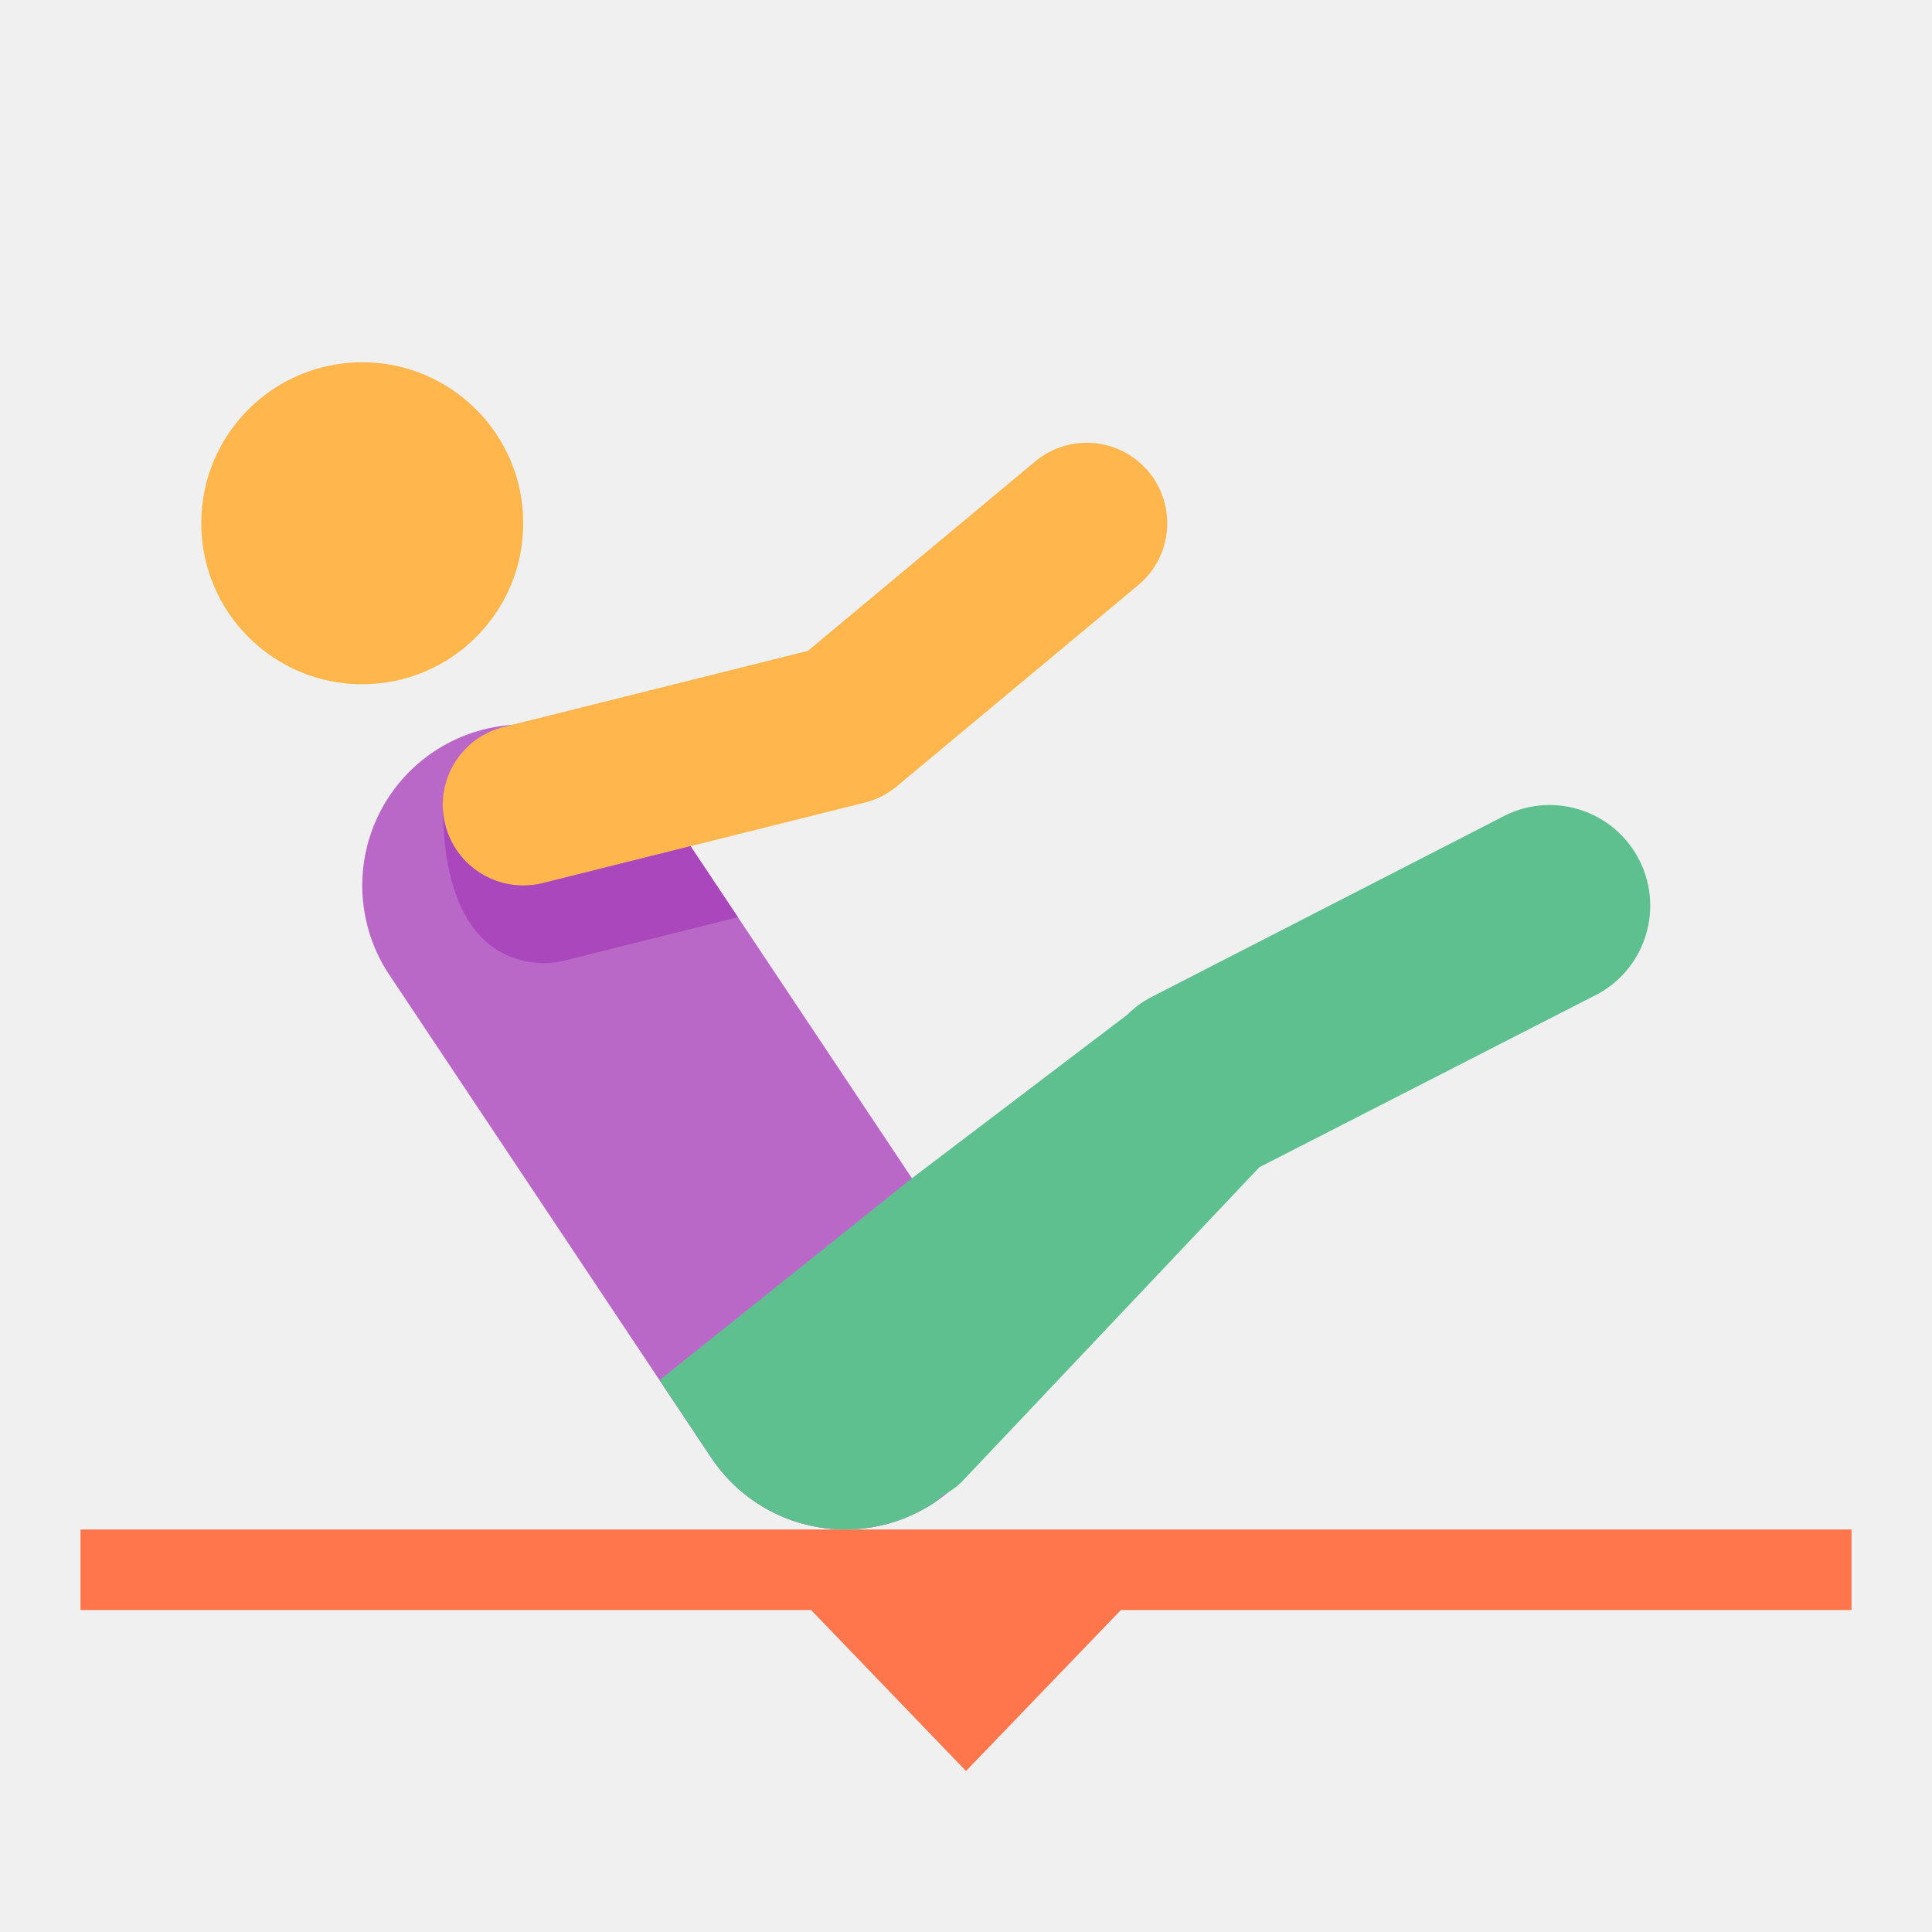
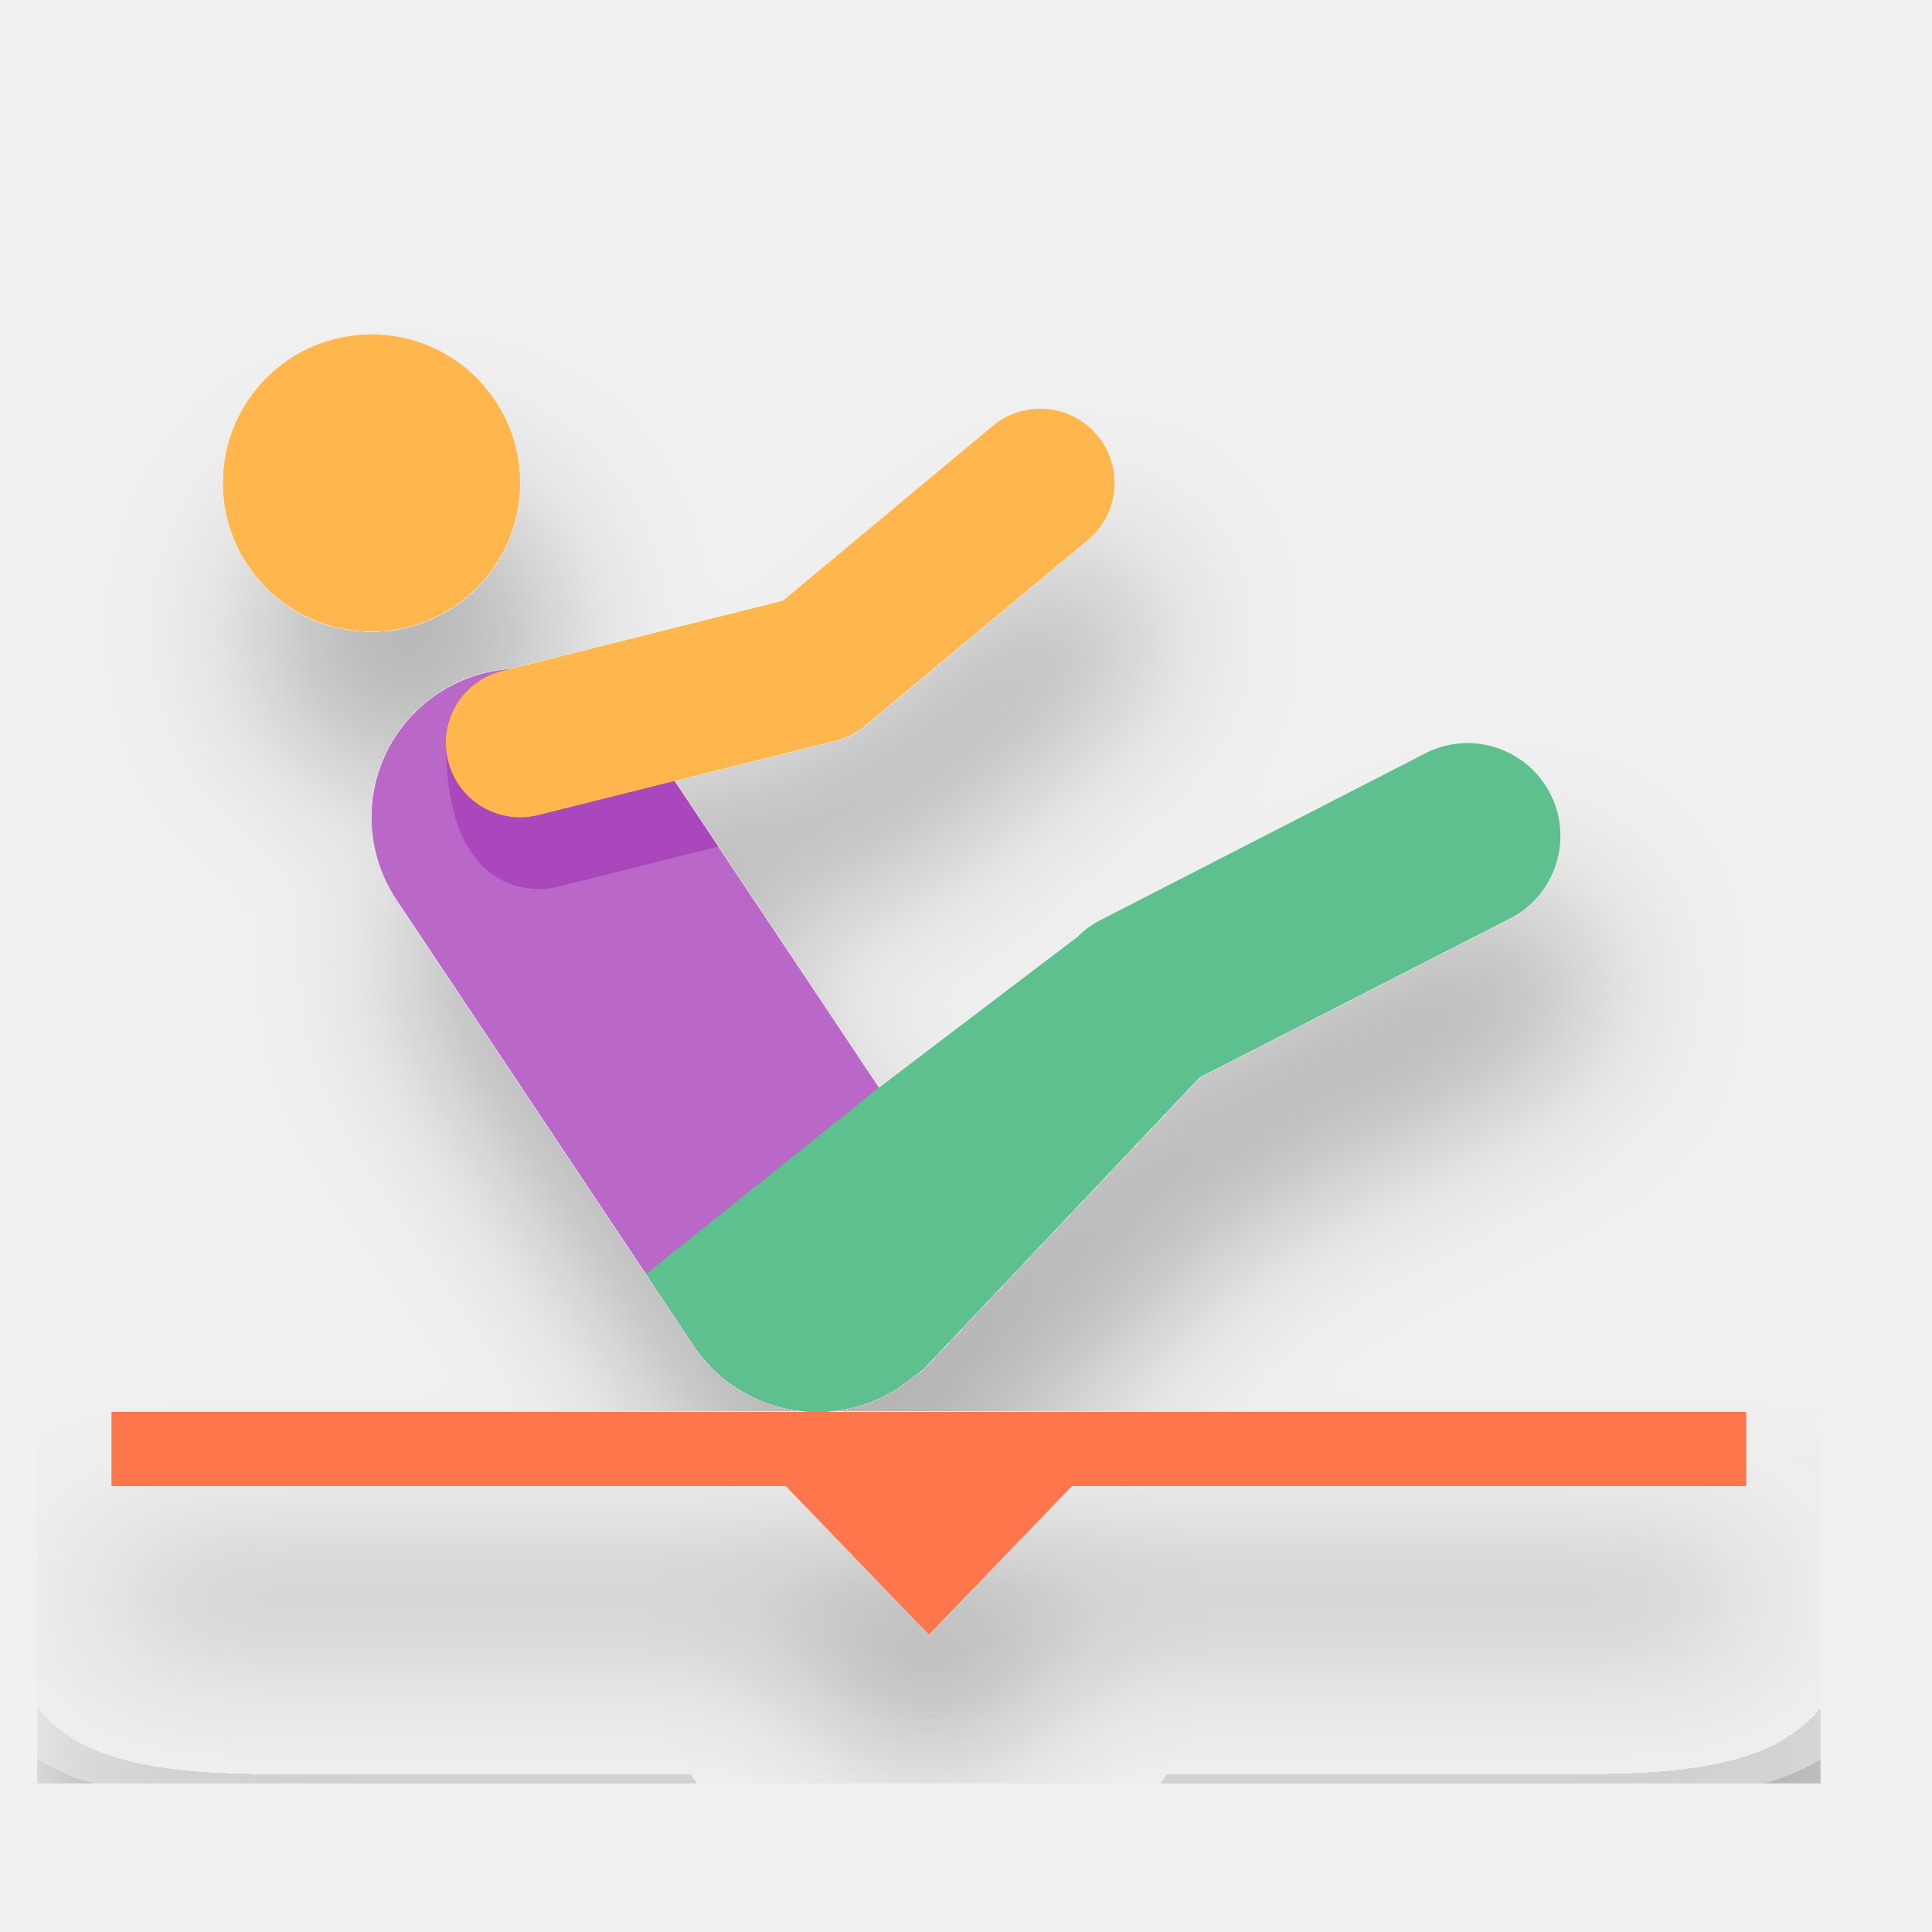
- <svg xmlns="http://www.w3.org/2000/svg" width="48" height="48" viewBox="0 0 48 48" fill="none">
-   <path d="M46 38H2V40H46V38Z" fill="#FF754C" />
-   <path d="M9 9C11.209 9 13 10.79 13 13C13 15.208 11.209 17 9 17C6.791 17 5 15.208 5 13C5 10.79 6.791 9 9 9Z" fill="#FFB74D" />
-   <path d="M13 22L21 34" stroke="#BA68C8" stroke-width="8" stroke-miterlimit="10" stroke-linecap="round" />
-   <path d="M13 20L21 18L27 13" stroke="#FFB74D" stroke-width="4" stroke-miterlimit="10" stroke-linecap="round" stroke-linejoin="round" />
-   <path d="M11.004 20.102C11.004 20.089 11.003 20.077 11.003 20.064C11.003 20.077 11.003 20.089 11.004 20.102Z" fill="#AB47BC" />
-   <path d="M17.156 21.023L13.486 21.941C13.322 21.981 13.159 22 12.998 22C12.102 22 11.287 21.394 11.06 20.484C11.028 20.356 11.011 20.228 11.004 20.101C11.047 24.373 13.652 23.959 13.968 23.88L18.334 22.788L17.156 21.023Z" fill="#AB47BC" />
-   <path d="M40.685 21.287C40.014 20.081 38.493 19.644 37.286 20.316L28.554 24.798C28.351 24.911 28.164 25.052 28 25.216L22.657 29.274L16.387 34.29L17.672 36.218C18.442 37.375 19.711 38 21.004 38C21.766 38 22.537 37.782 23.219 37.328C23.301 37.273 23.365 37.204 23.442 37.145C23.608 37.053 23.764 36.945 23.897 36.813L31.288 29L39.714 24.687C40.921 24.016 41.355 22.494 40.685 21.287Z" fill="#5EC08F" />
-   <path d="M24 44L19.67 39.5H28.33L24 44Z" fill="#FF754C" />
+ <svg xmlns="http://www.w3.org/2000/svg" width="52" height="52" viewBox="0 0 52 52" fill="none">
+   <g clip-path="url(#clip0_1301_343)" filter="url(#filter0_d_1301_343)">
+     <g filter="url(#filter1_d_1301_343)">
+       <path d="M47 38H3V40H47V38Z" fill="#FF754C" />
+     </g>
+     <path d="M10 9C12.209 9 14 10.79 14 13C14 15.208 12.209 17 10 17C7.791 17 6 15.208 6 13C6 10.79 7.791 9 10 9Z" fill="#FFB74D" />
+     <path d="M14 22L22 34" stroke="#BA68C8" stroke-width="8" stroke-miterlimit="10" stroke-linecap="round" />
+     <path d="M14 20L22 18L28 13" stroke="#FFB74D" stroke-width="4" stroke-miterlimit="10" stroke-linecap="round" stroke-linejoin="round" />
+     <path d="M12.004 20.102C12.004 20.089 12.003 20.077 12.003 20.064C12.003 20.077 12.003 20.089 12.004 20.102Z" fill="#AB47BC" />
+     <path d="M18.156 21.023L14.486 21.941C14.322 21.981 14.159 22 13.998 22C13.102 22 12.287 21.394 12.06 20.484C12.028 20.356 12.011 20.228 12.004 20.101C12.047 24.373 14.652 23.959 14.968 23.88L19.334 22.788L18.156 21.023Z" fill="#AB47BC" />
+     <path d="M41.685 21.287C41.014 20.081 39.493 19.644 38.286 20.316L29.554 24.798C29.351 24.911 29.164 25.052 29 25.216L23.657 29.274L17.387 34.29L18.672 36.218C19.442 37.375 20.711 38 22.004 38C22.766 38 23.537 37.782 24.219 37.328C24.301 37.273 24.365 37.204 24.442 37.145C24.608 37.053 24.764 36.945 24.897 36.813L32.288 29L40.714 24.687C41.921 24.016 42.355 22.494 41.685 21.287Z" fill="#5EC08F" />
+     <g filter="url(#filter2_d_1301_343)">
+       <path d="M25 44L20.67 39.5H29.33L25 44Z" fill="#FF754C" />
+     </g>
+   </g>
+   <defs>
+     <filter id="filter0_d_1301_343" x="-2" y="0" width="56" height="56" filterUnits="userSpaceOnUse" color-interpolation-filters="sRGB">
+       <feFlood flood-opacity="0" result="BackgroundImageFix" />
+       <feColorMatrix in="SourceAlpha" type="matrix" values="0 0 0 0 0 0 0 0 0 0 0 0 0 0 0 0 0 0 127 0" result="hardAlpha" />
+       <feOffset dx="1" dy="4" />
+       <feGaussianBlur stdDeviation="2" />
+       <feComposite in2="hardAlpha" operator="out" />
+       <feColorMatrix type="matrix" values="0 0 0 0 0 0 0 0 0 0 0 0 0 0 0 0 0 0 0.25 0" />
+       <feBlend mode="normal" in2="BackgroundImageFix" result="effect1_dropShadow_1301_343" />
+       <feBlend mode="normal" in="SourceGraphic" in2="effect1_dropShadow_1301_343" result="shape" />
+     </filter>
+     <filter id="filter1_d_1301_343" x="-1" y="38" width="52" height="10" filterUnits="userSpaceOnUse" color-interpolation-filters="sRGB">
+       <feFlood flood-opacity="0" result="BackgroundImageFix" />
+       <feColorMatrix in="SourceAlpha" type="matrix" values="0 0 0 0 0 0 0 0 0 0 0 0 0 0 0 0 0 0 127 0" result="hardAlpha" />
+       <feOffset dy="4" />
+       <feGaussianBlur stdDeviation="2" />
+       <feComposite in2="hardAlpha" operator="out" />
+       <feColorMatrix type="matrix" values="0 0 0 0 0 0 0 0 0 0 0 0 0 0 0 0 0 0 0.25 0" />
+       <feBlend mode="normal" in2="BackgroundImageFix" result="effect1_dropShadow_1301_343" />
+       <feBlend mode="normal" in="SourceGraphic" in2="effect1_dropShadow_1301_343" result="shape" />
+     </filter>
+     <filter id="filter2_d_1301_343" x="16.67" y="39.5" width="16.66" height="12.5" filterUnits="userSpaceOnUse" color-interpolation-filters="sRGB">
+       <feFlood flood-opacity="0" result="BackgroundImageFix" />
+       <feColorMatrix in="SourceAlpha" type="matrix" values="0 0 0 0 0 0 0 0 0 0 0 0 0 0 0 0 0 0 127 0" result="hardAlpha" />
+       <feOffset dy="4" />
+       <feGaussianBlur stdDeviation="2" />
+       <feComposite in2="hardAlpha" operator="out" />
+       <feColorMatrix type="matrix" values="0 0 0 0 0 0 0 0 0 0 0 0 0 0 0 0 0 0 0.25 0" />
+       <feBlend mode="normal" in2="BackgroundImageFix" result="effect1_dropShadow_1301_343" />
+       <feBlend mode="normal" in="SourceGraphic" in2="effect1_dropShadow_1301_343" result="shape" />
+     </filter>
+     <clipPath id="clip0_1301_343">
+       <rect width="48" height="48" fill="white" transform="translate(1)" />
+     </clipPath>
+   </defs>
</svg>
